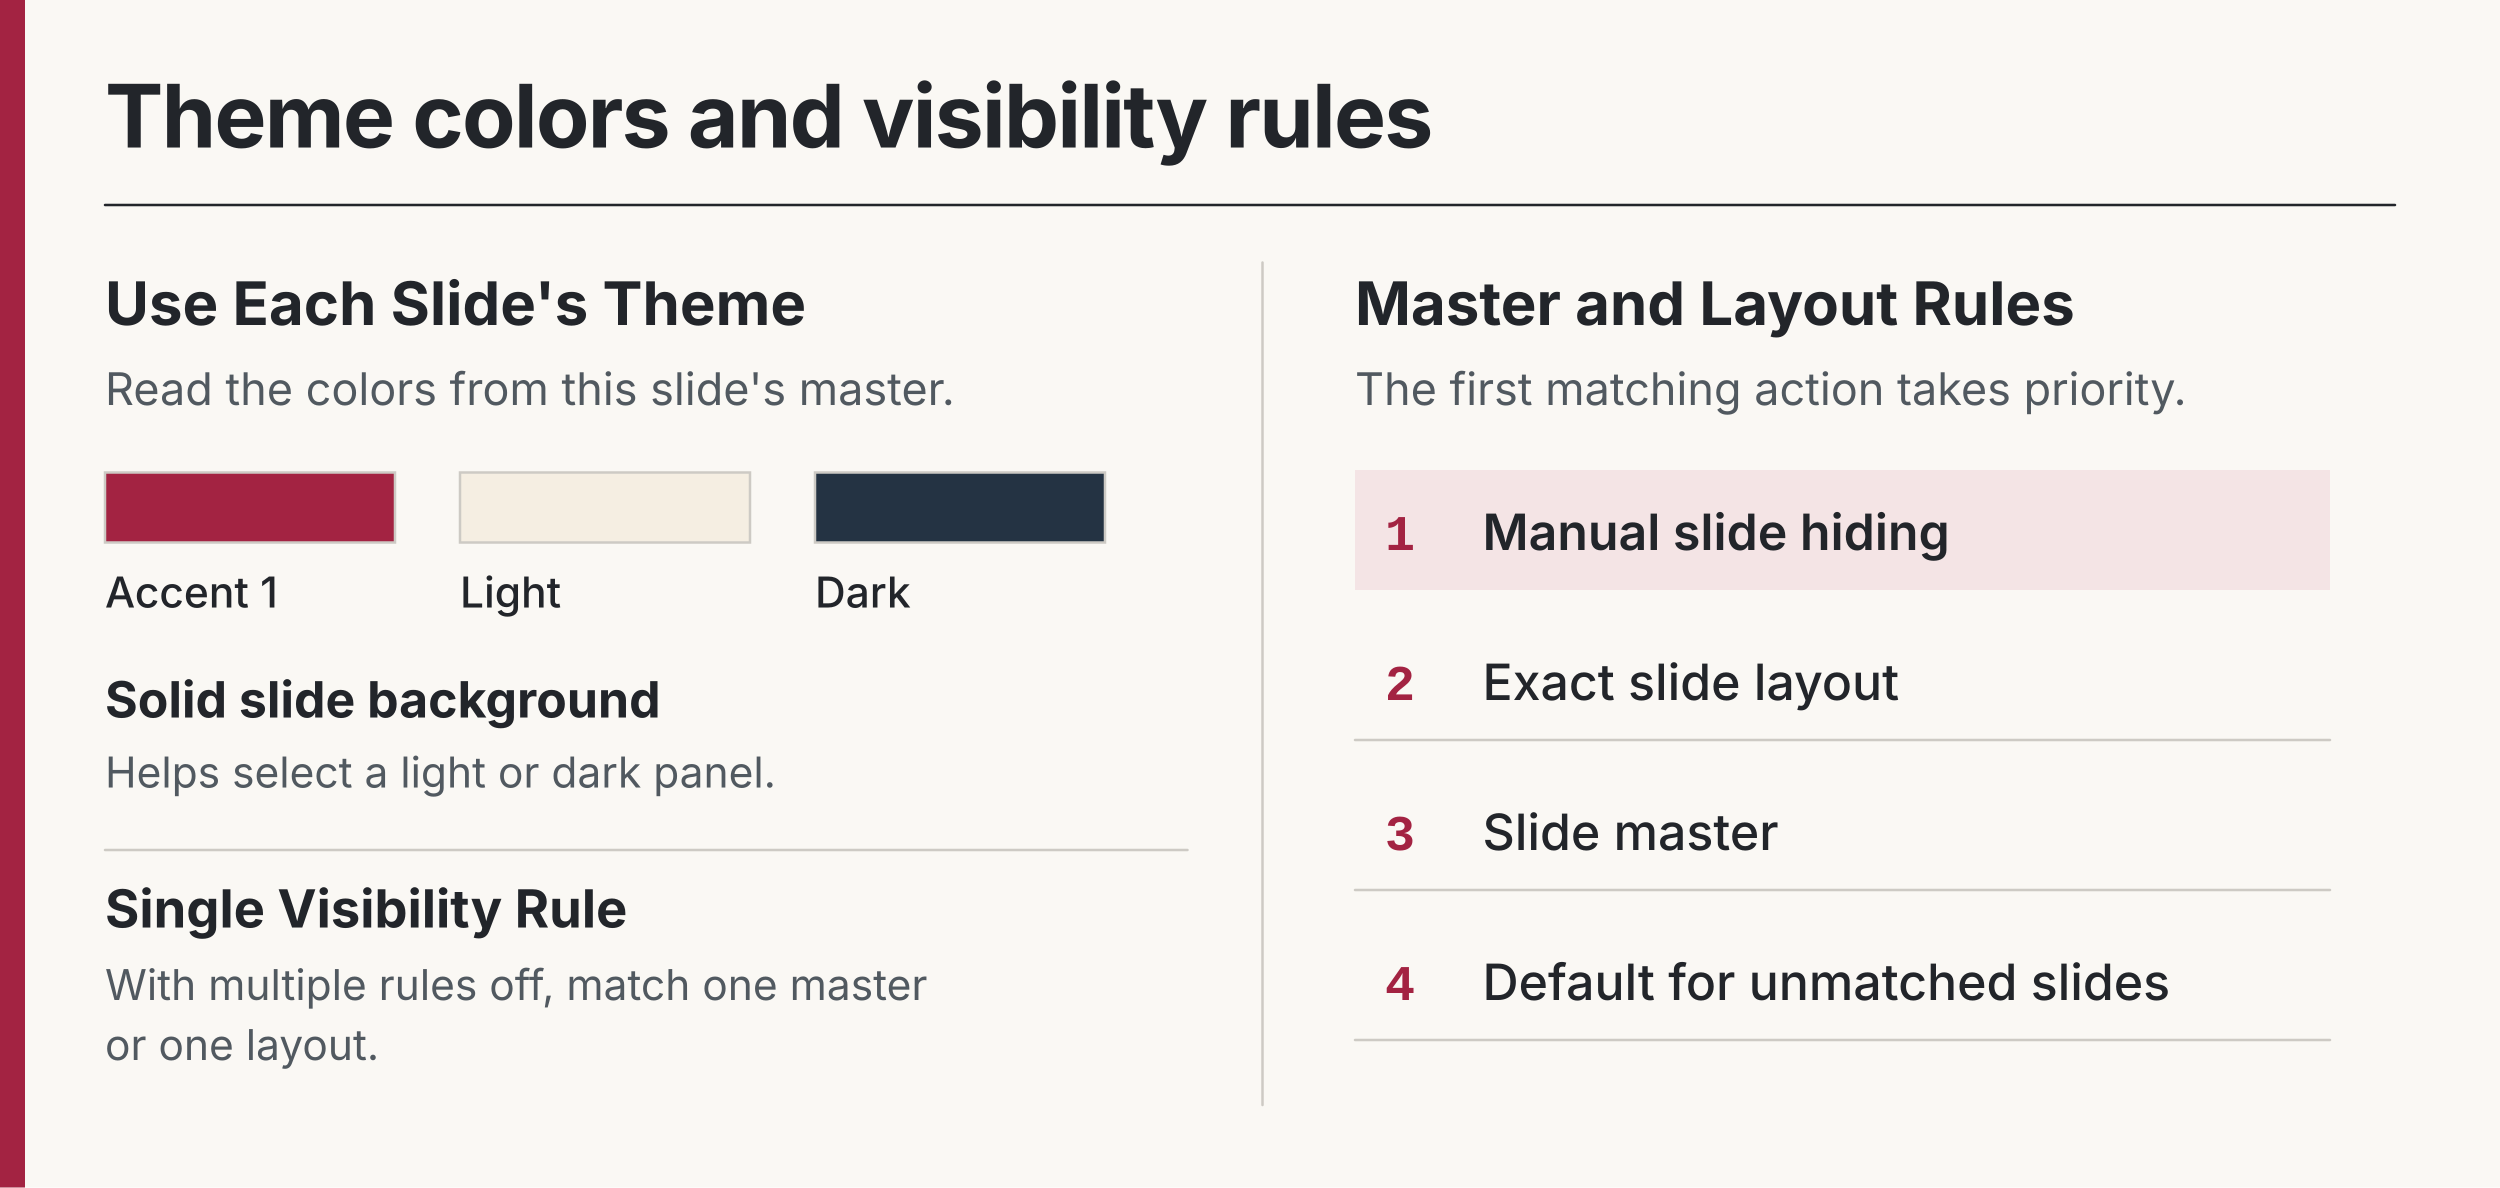
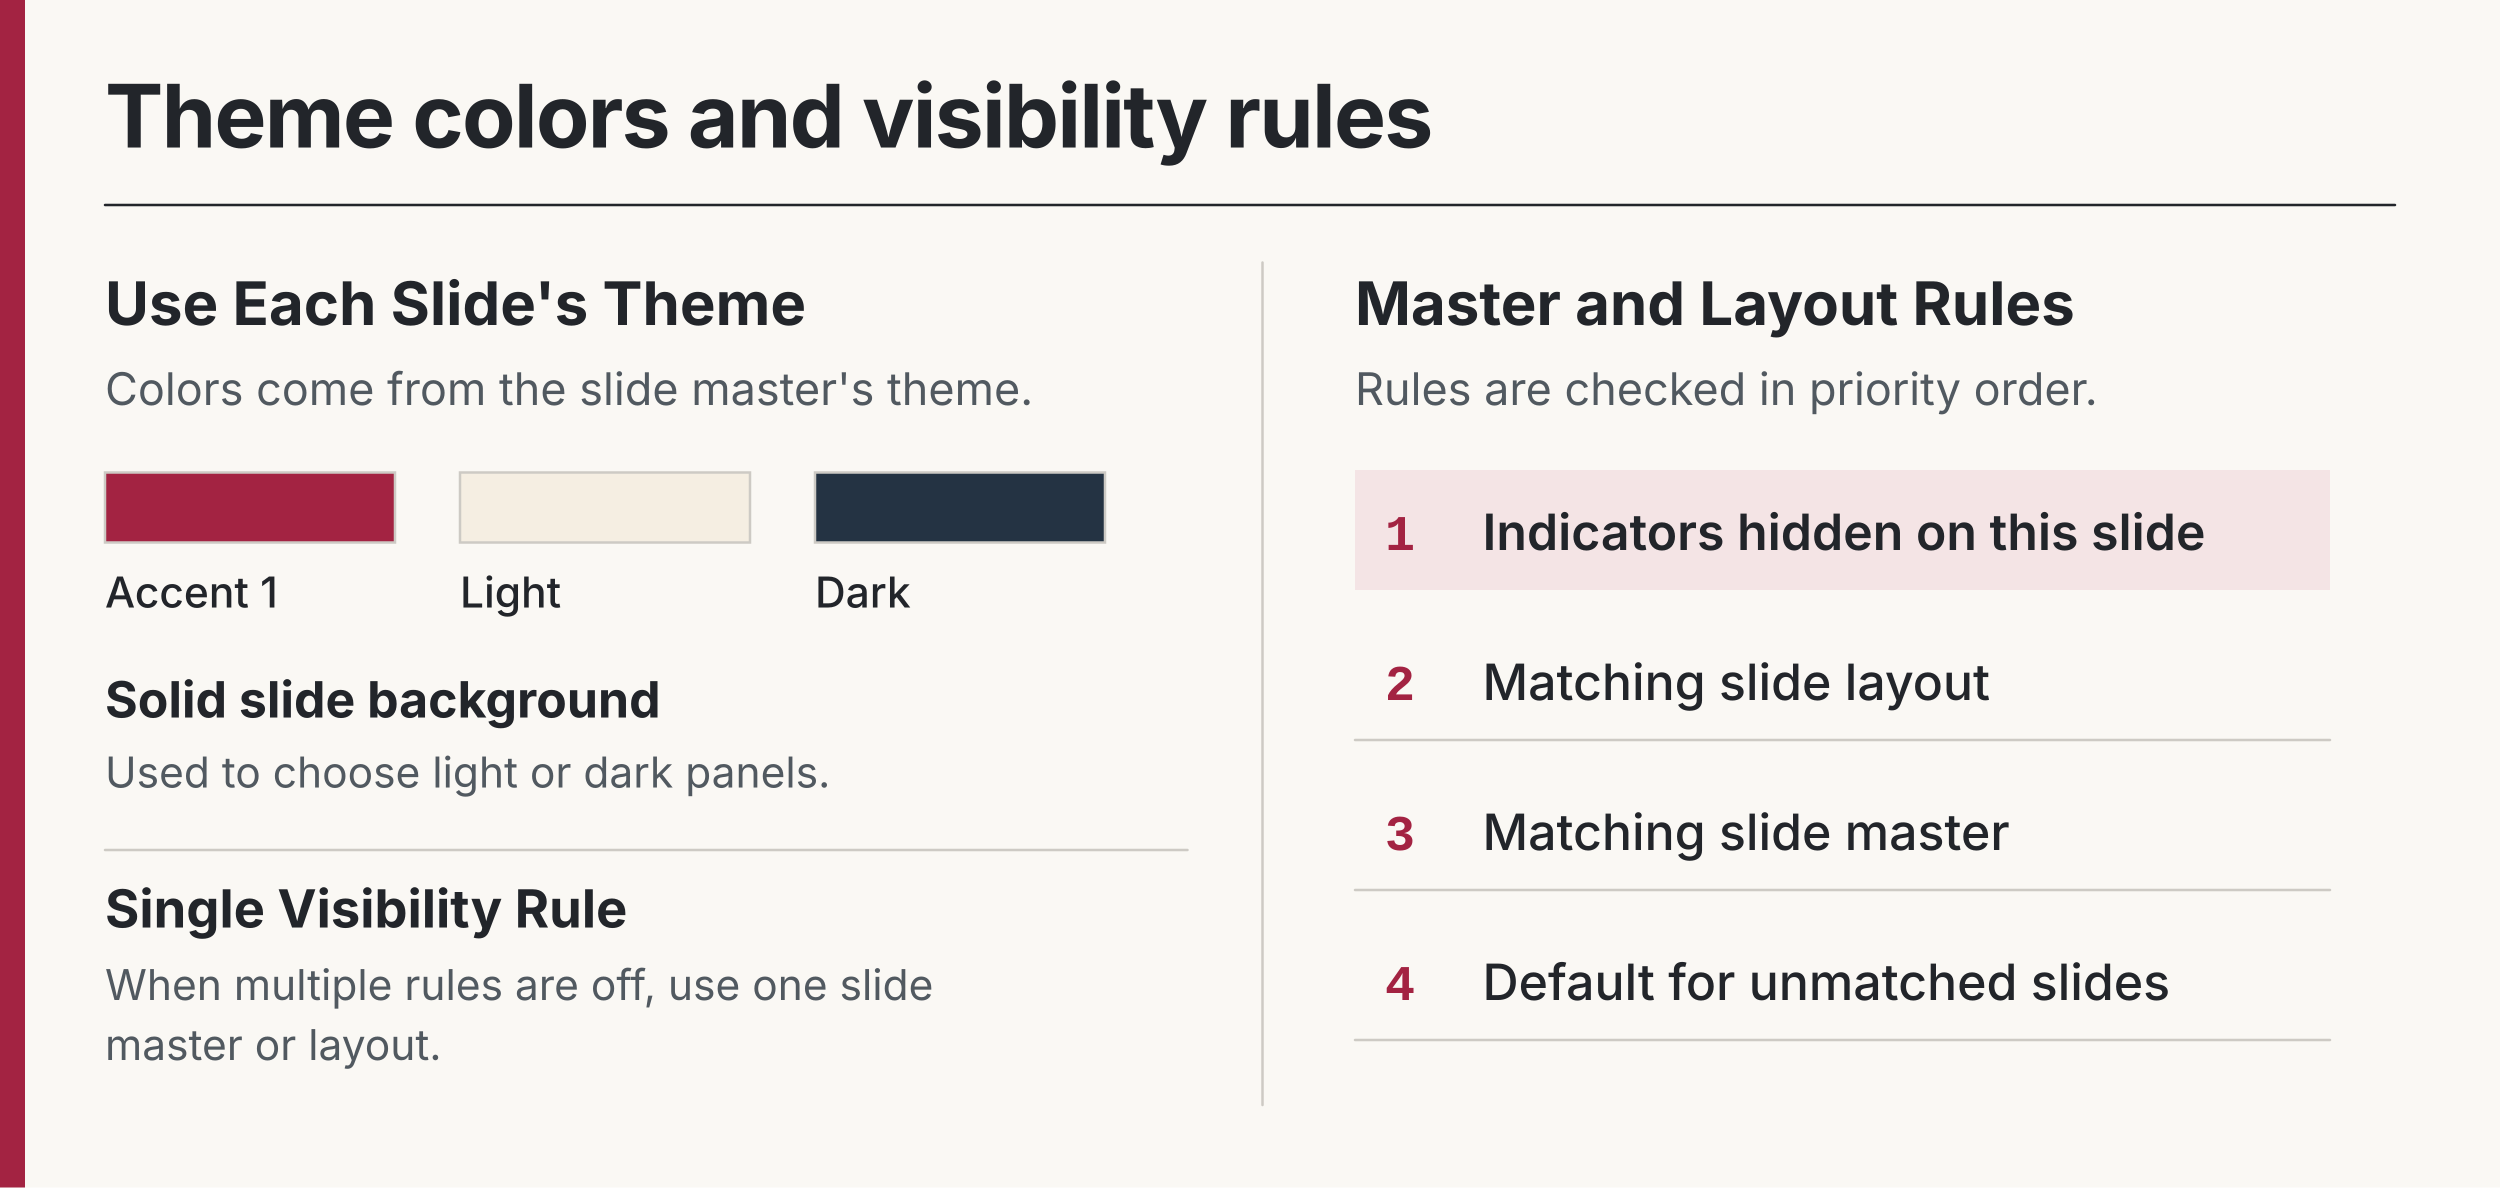
<svg xmlns="http://www.w3.org/2000/svg" viewBox="0 0 1000 475" width="1000" height="475" role="img" aria-labelledby="title desc" xml:lang="en">
  <rect x="0" y="0" width="1000" height="475" rx="0" fill="#FAF8F4" />
  <rect x="0" y="0" width="10" height="475" rx="0" fill="#A32342" />
  <text x="42" y="59" fill="#22252A" font-family="Inter,Arial,Helvetica,'Microsoft YaHei','PingFang SC','Noto Sans CJK SC',sans-serif" font-size="35" font-weight="700" letter-spacing="-0.7" text-anchor="start">Theme colors and visibility rules</text>
  <path d="M42 82L958 82" fill="none" stroke="#22252A" stroke-width="1" stroke-linejoin="round" stroke-linecap="round" />
  <path d="M505 105L505 442" fill="none" stroke="#CDCAC4" stroke-width="1" stroke-linejoin="round" stroke-linecap="round" />
  <text x="42" y="130" fill="#22252A" font-family="Inter,Arial,Helvetica,'Microsoft YaHei','PingFang SC','Noto Sans CJK SC',sans-serif" font-size="24" font-weight="680" letter-spacing="0" text-anchor="start">Use Each Slide's Theme</text>
-   <text x="42" y="162" fill="#515960" font-family="Inter,Arial,Helvetica,'Microsoft YaHei','PingFang SC','Noto Sans CJK SC',sans-serif" font-size="18" font-weight="400" letter-spacing="0" text-anchor="start">Read the colors from this slide's master.</text>
+   <text x="42" y="162" fill="#515960" font-family="Inter,Arial,Helvetica,'Microsoft YaHei','PingFang SC','Noto Sans CJK SC',sans-serif" font-size="18" font-weight="400" letter-spacing="0" text-anchor="start">Colors come from the slide master's theme.</text>
  <rect x="42" y="189" width="116" height="28" rx="0" fill="#A32342" stroke="#CDCAC4" stroke-width="1" />
  <text x="42" y="243" fill="#22252A" font-family="Inter,Arial,Helvetica,'Microsoft YaHei','PingFang SC','Noto Sans CJK SC',sans-serif" font-size="17" font-weight="550" letter-spacing="0" text-anchor="start">Accent 1</text>
  <rect x="184" y="189" width="116" height="28" rx="0" fill="#F5EEE2" stroke="#CDCAC4" stroke-width="1" />
  <text x="184" y="243" fill="#22252A" font-family="Inter,Arial,Helvetica,'Microsoft YaHei','PingFang SC','Noto Sans CJK SC',sans-serif" font-size="17" font-weight="550" letter-spacing="0" text-anchor="start">Light</text>
  <rect x="326" y="189" width="116" height="28" rx="0" fill="#243343" stroke="#CDCAC4" stroke-width="1" />
  <text x="326" y="243" fill="#22252A" font-family="Inter,Arial,Helvetica,'Microsoft YaHei','PingFang SC','Noto Sans CJK SC',sans-serif" font-size="17" font-weight="550" letter-spacing="0" text-anchor="start">Dark</text>
  <text x="42" y="287" fill="#22252A" font-family="Inter,Arial,Helvetica,'Microsoft YaHei','PingFang SC','Noto Sans CJK SC',sans-serif" font-size="20" font-weight="660" letter-spacing="0" text-anchor="start">Solid slide background</text>
-   <text x="42" y="315" fill="#515960" font-family="Inter,Arial,Helvetica,'Microsoft YaHei','PingFang SC','Noto Sans CJK SC',sans-serif" font-size="17" font-weight="400" letter-spacing="0" text-anchor="start">Helps select a light or dark panel.</text>
+   <text x="42" y="315" fill="#515960" font-family="Inter,Arial,Helvetica,'Microsoft YaHei','PingFang SC','Noto Sans CJK SC',sans-serif" font-size="17" font-weight="400" letter-spacing="0" text-anchor="start">Used to choose light or dark panels.</text>
  <path d="M42 340L475 340" fill="none" stroke="#CDCAC4" stroke-width="1" stroke-linejoin="round" stroke-linecap="round" />
  <text x="42" y="371" fill="#22252A" font-family="Inter,Arial,Helvetica,'Microsoft YaHei','PingFang SC','Noto Sans CJK SC',sans-serif" font-size="21" font-weight="660" letter-spacing="0" text-anchor="start">Single Visibility Rule</text>
-   <text x="42" y="400" fill="#515960" font-family="Inter,Arial,Helvetica,'Microsoft YaHei','PingFang SC','Noto Sans CJK SC',sans-serif" font-size="17" font-weight="400" letter-spacing="0" text-anchor="start">With multiple rules off, match one master</text>
-   <text x="42" y="424" fill="#515960" font-family="Inter,Arial,Helvetica,'Microsoft YaHei','PingFang SC','Noto Sans CJK SC',sans-serif" font-size="17" font-weight="400" letter-spacing="0" text-anchor="start">or one layout.</text>
+   <text x="42" y="400" fill="#515960" font-family="Inter,Arial,Helvetica,'Microsoft YaHei','PingFang SC','Noto Sans CJK SC',sans-serif" font-size="17" font-weight="400" letter-spacing="0" text-anchor="start">When multiple rules are off, use one slide</text>
+   <text x="42" y="424" fill="#515960" font-family="Inter,Arial,Helvetica,'Microsoft YaHei','PingFang SC','Noto Sans CJK SC',sans-serif" font-size="17" font-weight="400" letter-spacing="0" text-anchor="start">master or layout.</text>
  <text x="542" y="130" fill="#22252A" font-family="Inter,Arial,Helvetica,'Microsoft YaHei','PingFang SC','Noto Sans CJK SC',sans-serif" font-size="24" font-weight="680" letter-spacing="0" text-anchor="start">Master and Layout Rules</text>
-   <text x="542" y="162" fill="#515960" font-family="Inter,Arial,Helvetica,'Microsoft YaHei','PingFang SC','Noto Sans CJK SC',sans-serif" font-size="18" font-weight="400" letter-spacing="0" text-anchor="start">The first matching action takes priority.</text>
+   <text x="542" y="162" fill="#515960" font-family="Inter,Arial,Helvetica,'Microsoft YaHei','PingFang SC','Noto Sans CJK SC',sans-serif" font-size="18" font-weight="400" letter-spacing="0" text-anchor="start">Rules are checked in priority order.</text>
  <rect x="542" y="188" width="390" height="48" rx="0" fill="#F4E4E5" />
  <text x="554" y="220" fill="#A32342" font-family="'SFMono-Regular',Consolas,'Liberation Mono',monospace" font-size="20" font-weight="650" letter-spacing="0" text-anchor="start">1</text>
-   <text x="593" y="220" fill="#22252A" font-family="Inter,Arial,Helvetica,'Microsoft YaHei','PingFang SC','Noto Sans CJK SC',sans-serif" font-size="20" font-weight="620" letter-spacing="0" text-anchor="start">Manual slide hiding</text>
+   <text x="593" y="220" fill="#22252A" font-family="Inter,Arial,Helvetica,'Microsoft YaHei','PingFang SC','Noto Sans CJK SC',sans-serif" font-size="20" font-weight="620" letter-spacing="0" text-anchor="start">Indicators hidden on this slide</text>
  <rect x="542" y="248" width="390" height="48" rx="0" fill="none" />
  <text x="554" y="280" fill="#A32342" font-family="'SFMono-Regular',Consolas,'Liberation Mono',monospace" font-size="20" font-weight="650" letter-spacing="0" text-anchor="start">2</text>
-   <text x="593" y="280" fill="#22252A" font-family="Inter,Arial,Helvetica,'Microsoft YaHei','PingFang SC','Noto Sans CJK SC',sans-serif" font-size="20" font-weight="480" letter-spacing="0" text-anchor="start">Exact slide layout</text>
+   <text x="593" y="280" fill="#22252A" font-family="Inter,Arial,Helvetica,'Microsoft YaHei','PingFang SC','Noto Sans CJK SC',sans-serif" font-size="20" font-weight="480" letter-spacing="0" text-anchor="start">Matching slide layout</text>
  <path d="M542 296L932 296" fill="none" stroke="#CDCAC4" stroke-width="1" stroke-linejoin="round" stroke-linecap="round" />
  <rect x="542" y="308" width="390" height="48" rx="0" fill="none" />
  <text x="554" y="340" fill="#A32342" font-family="'SFMono-Regular',Consolas,'Liberation Mono',monospace" font-size="20" font-weight="650" letter-spacing="0" text-anchor="start">3</text>
-   <text x="593" y="340" fill="#22252A" font-family="Inter,Arial,Helvetica,'Microsoft YaHei','PingFang SC','Noto Sans CJK SC',sans-serif" font-size="20" font-weight="480" letter-spacing="0" text-anchor="start">Slide master</text>
+   <text x="593" y="340" fill="#22252A" font-family="Inter,Arial,Helvetica,'Microsoft YaHei','PingFang SC','Noto Sans CJK SC',sans-serif" font-size="20" font-weight="480" letter-spacing="0" text-anchor="start">Matching slide master</text>
  <path d="M542 356L932 356" fill="none" stroke="#CDCAC4" stroke-width="1" stroke-linejoin="round" stroke-linecap="round" />
  <rect x="542" y="368" width="390" height="48" rx="0" fill="none" />
  <text x="554" y="400" fill="#A32342" font-family="'SFMono-Regular',Consolas,'Liberation Mono',monospace" font-size="20" font-weight="650" letter-spacing="0" text-anchor="start">4</text>
  <text x="593" y="400" fill="#22252A" font-family="Inter,Arial,Helvetica,'Microsoft YaHei','PingFang SC','Noto Sans CJK SC',sans-serif" font-size="20" font-weight="480" letter-spacing="0" text-anchor="start">Default for unmatched slides</text>
  <path d="M542 416L932 416" fill="none" stroke="#CDCAC4" stroke-width="1" stroke-linejoin="round" stroke-linecap="round" />
</svg>
